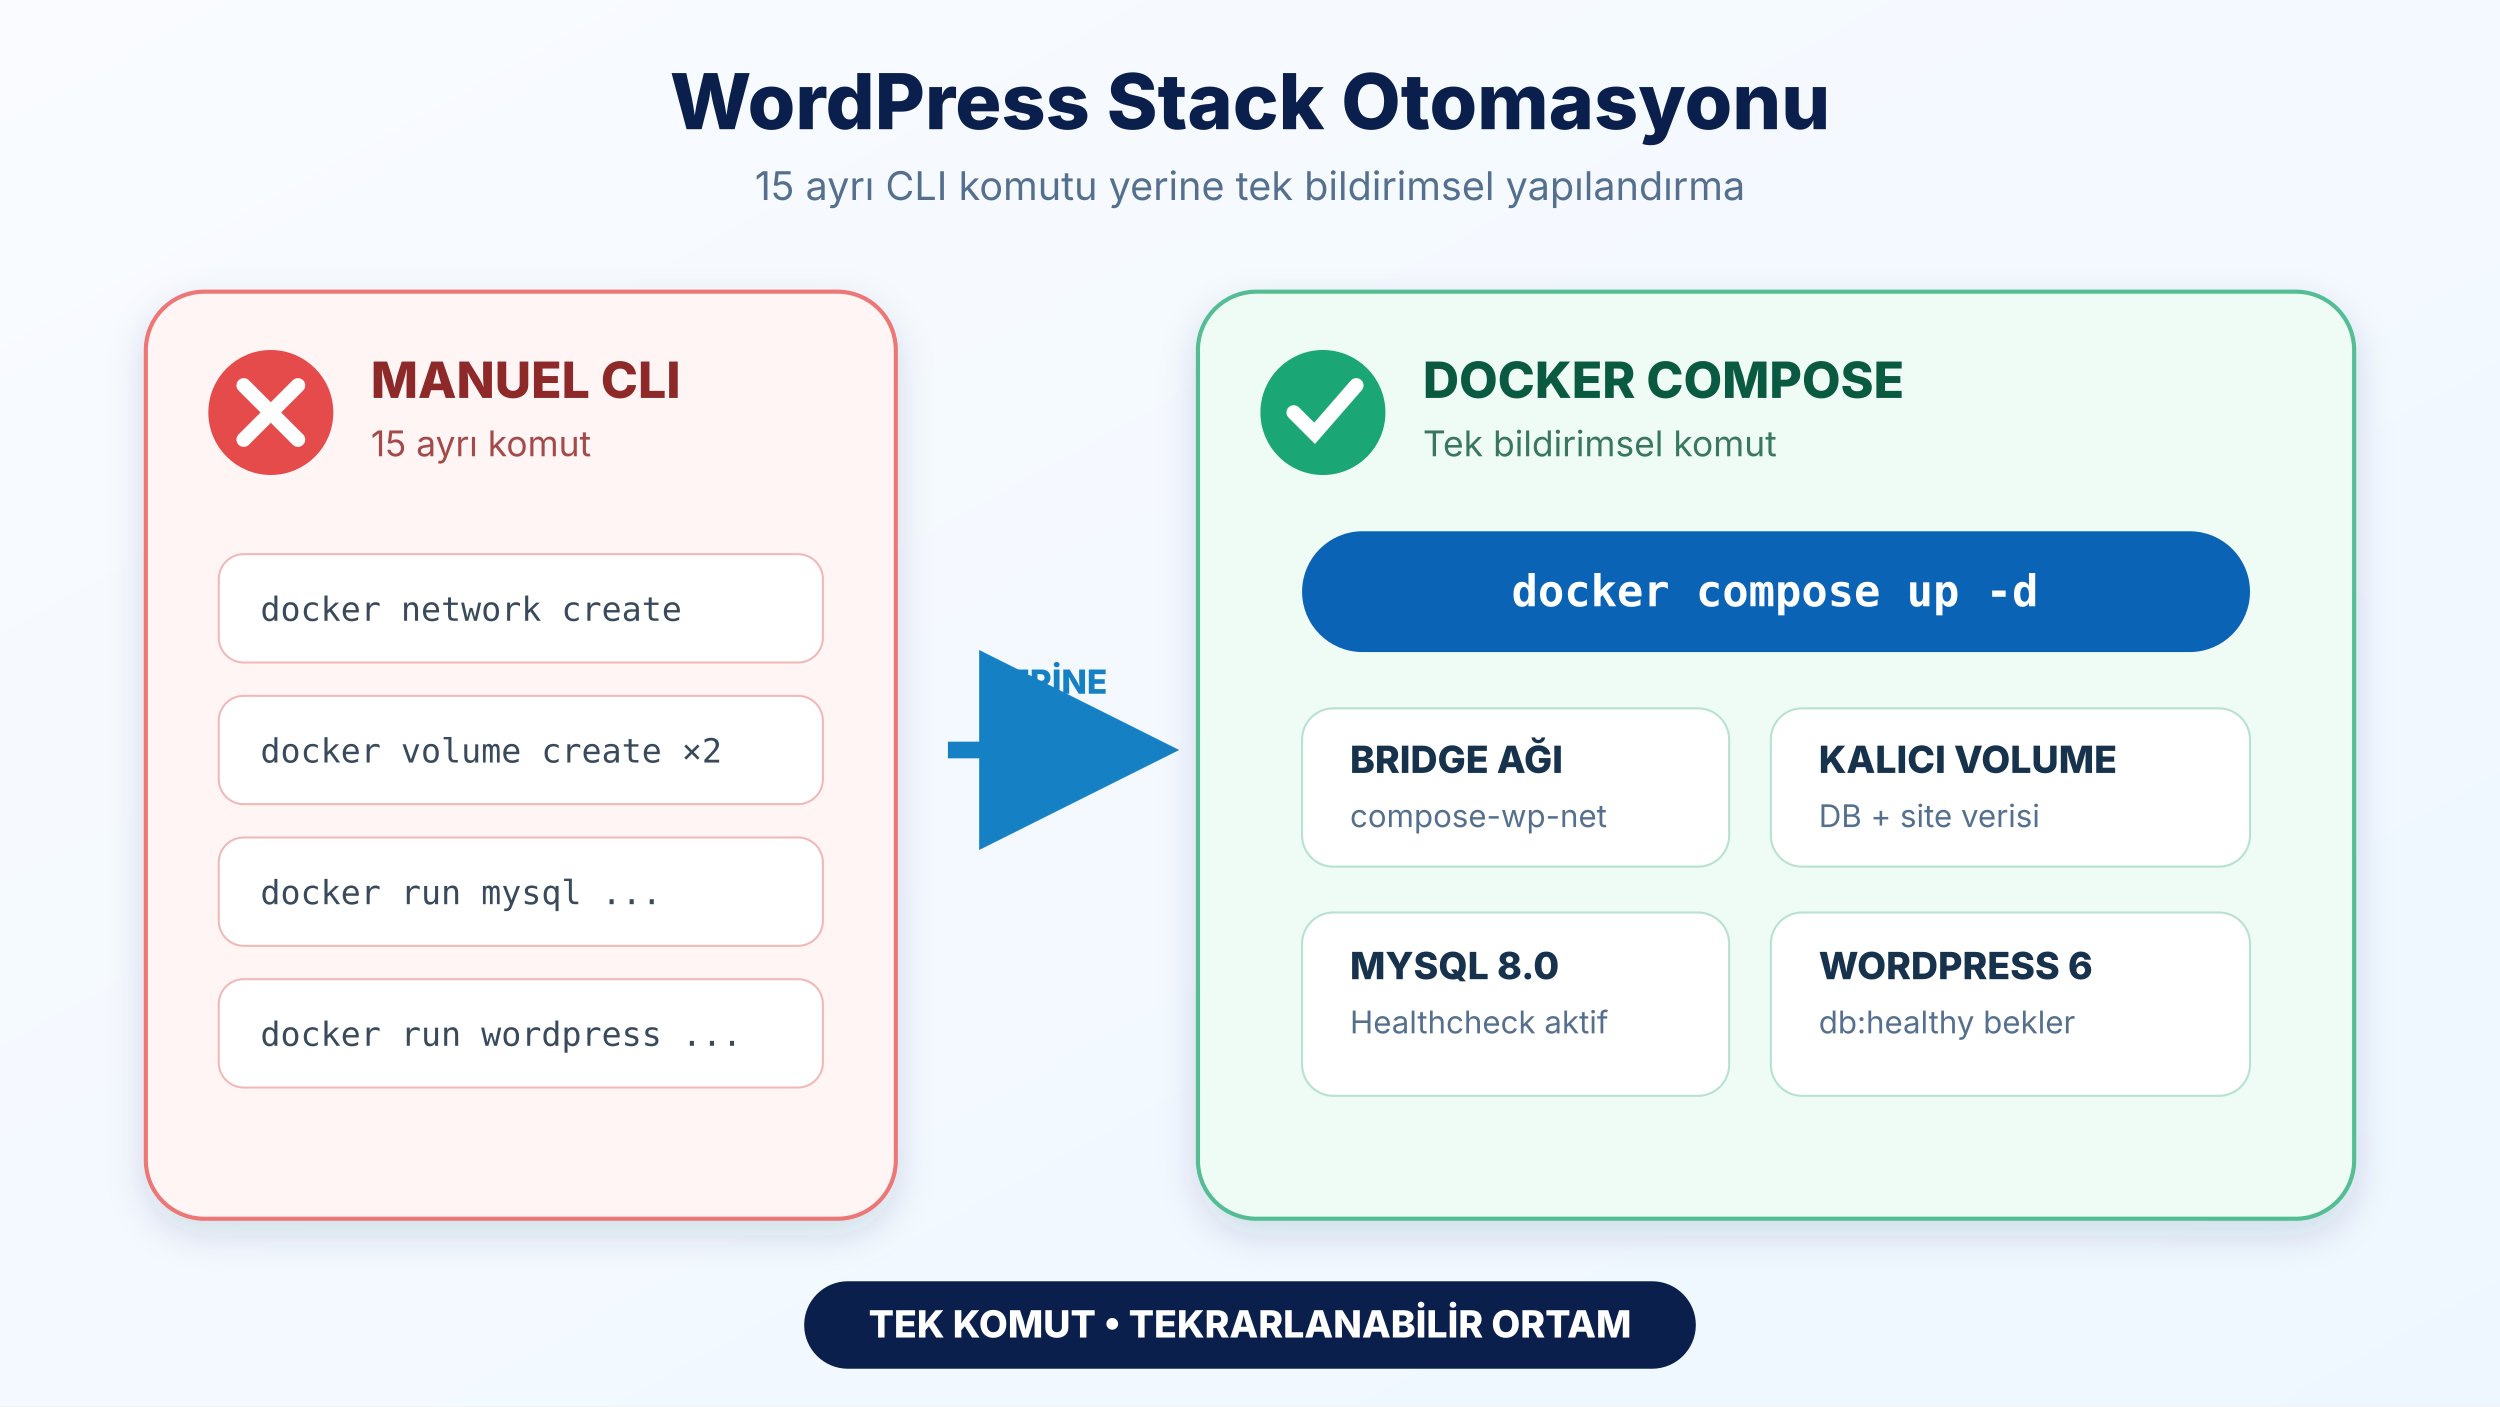
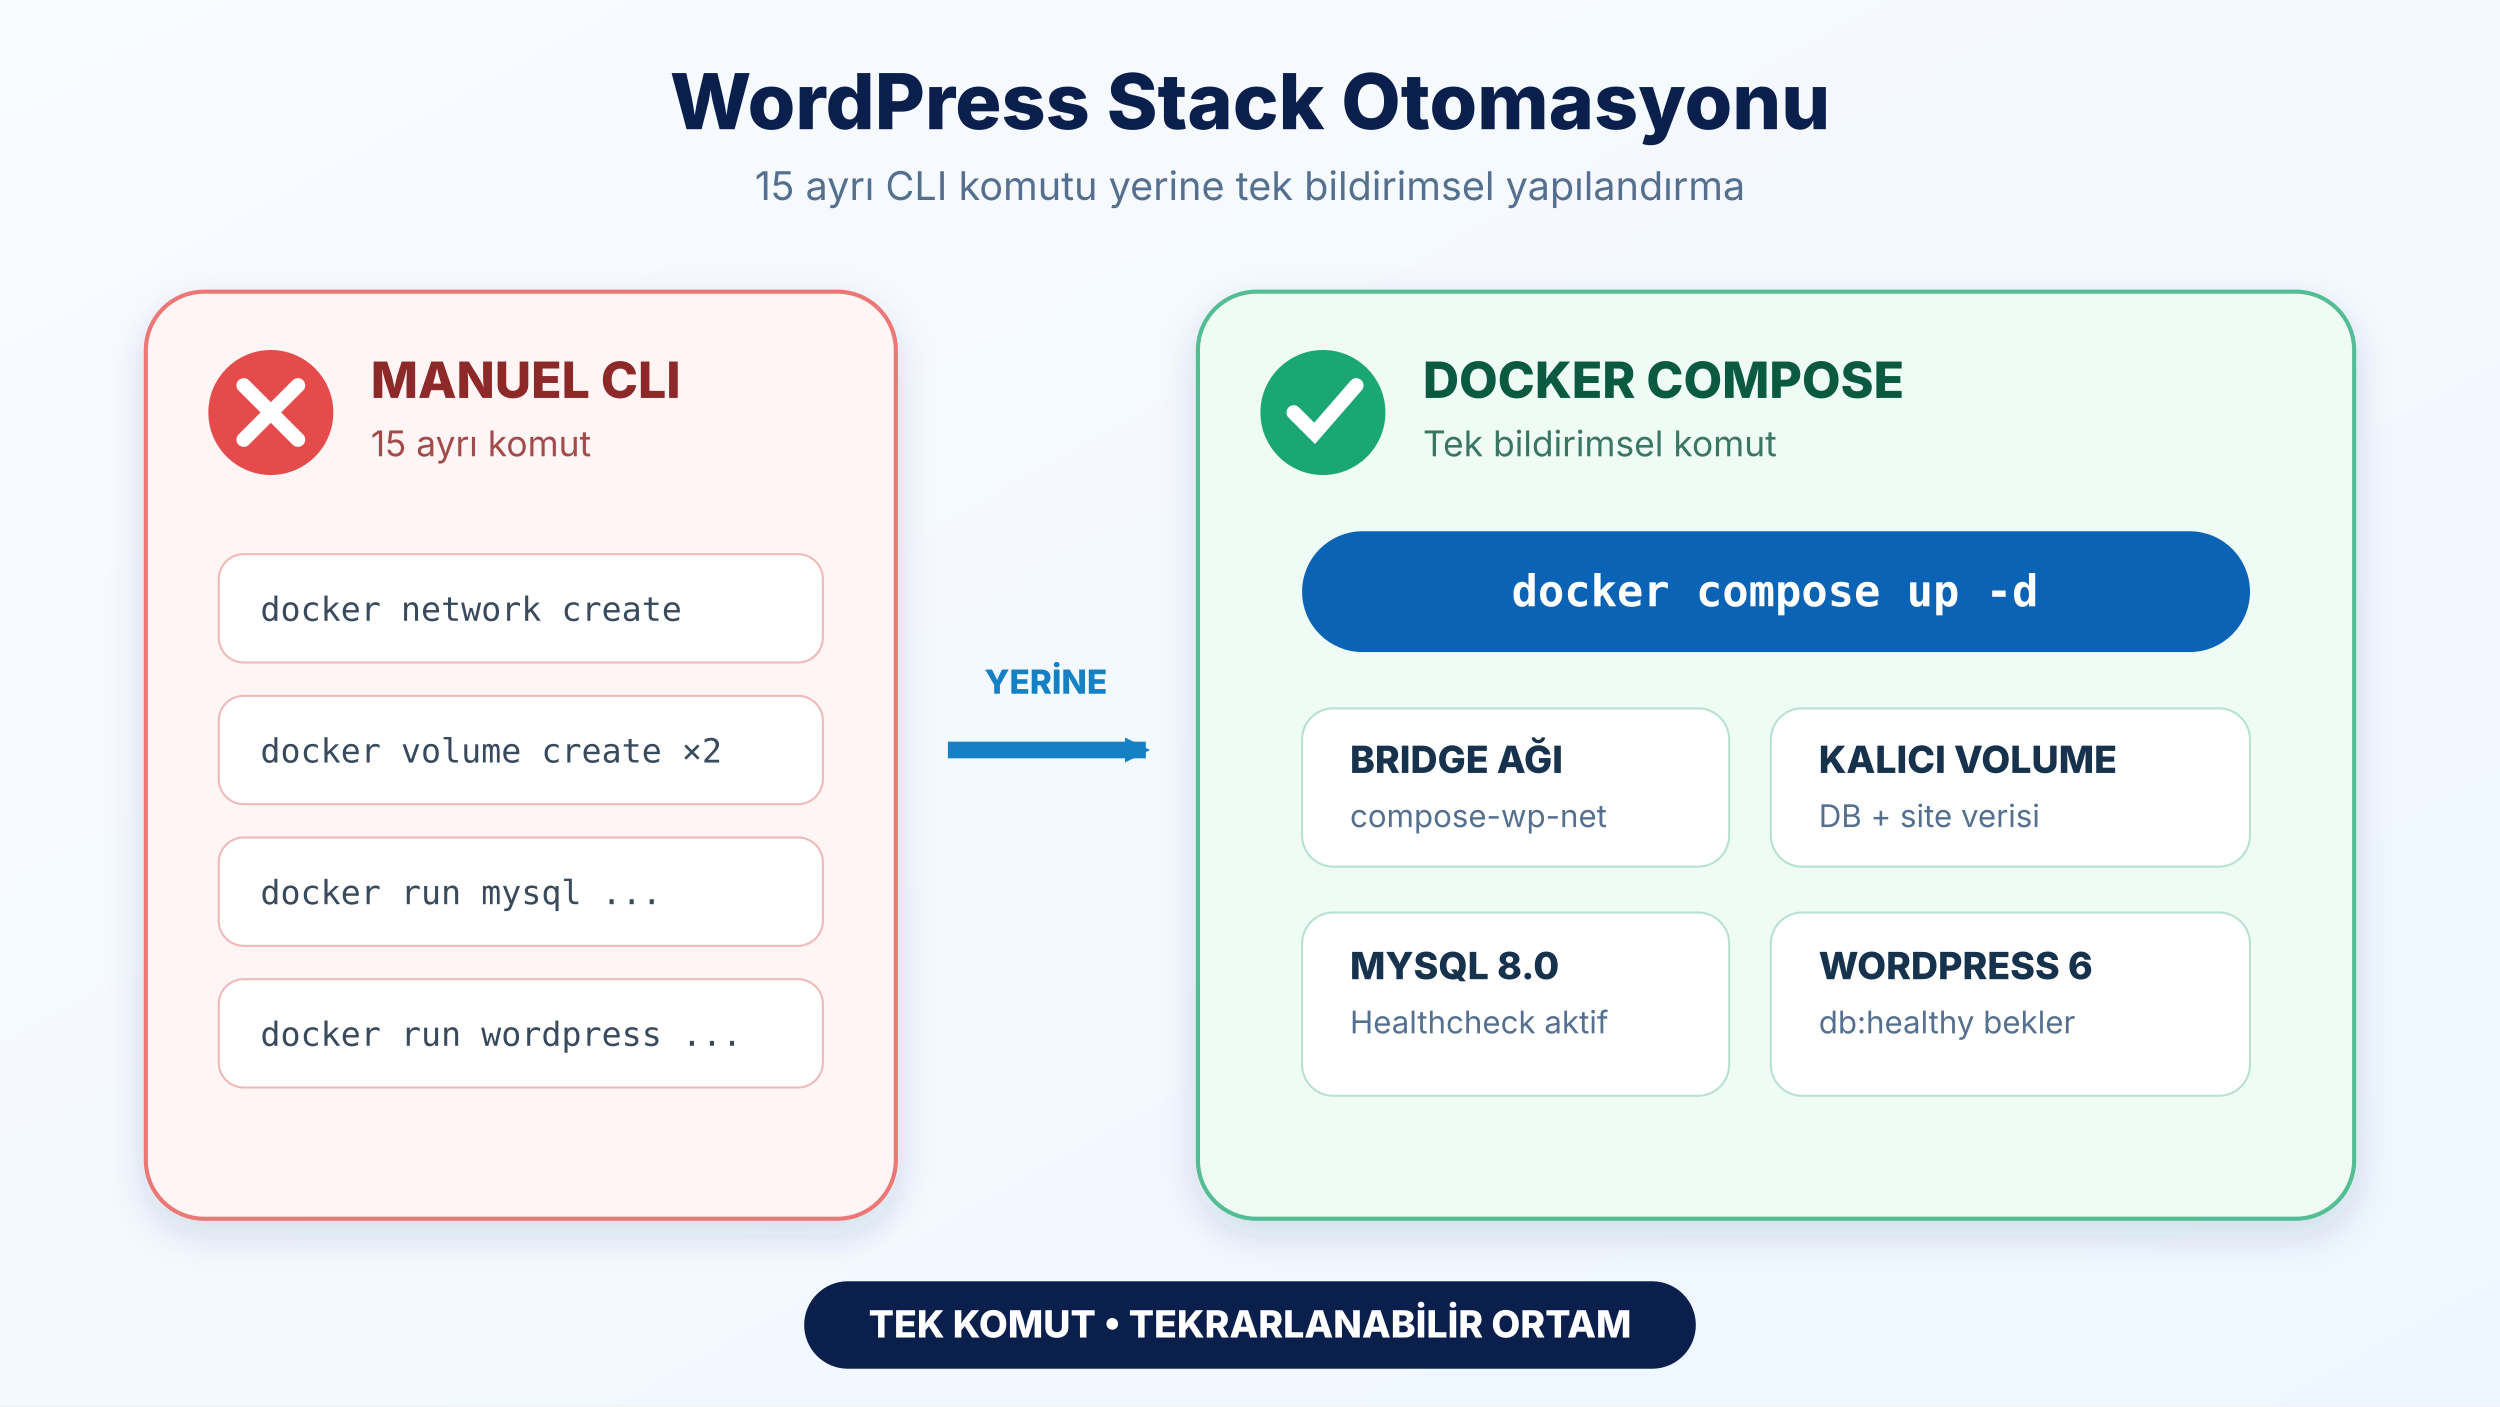
<svg xmlns="http://www.w3.org/2000/svg" width="1200" height="675" viewBox="0 0 1200 675" role="img" aria-labelledby="title desc">
  <defs>
    <linearGradient id="bg" x1="0" y1="0" x2="1" y2="1">
      <stop stop-color="#f9fbff" />
      <stop offset="1" stop-color="#eef7ff" />
    </linearGradient>
    <filter id="s">
      <feDropShadow dx="0" dy="7" stdDeviation="9" flood-color="#143456" flood-opacity=".14" />
    </filter>
-     <marker id="a" markerWidth="12" markerHeight="12" refX="10" refY="6" orient="auto">
+     <marker markerUnits="userSpaceOnUse" id="a" markerWidth="12" markerHeight="12" refX="10" refY="6" orient="auto">
      <path d="M0 0l12 6-12 6z" fill="#1680c5" />
    </marker>
  </defs>
  <rect width="1200" height="675" fill="url(#bg)" />
  <text x="600" y="62" text-anchor="middle" font-family="Inter,Segoe UI,Arial,sans-serif" font-size="37" font-weight="800" fill="#0b1f4d">WordPress Stack Otomasyonu</text>
  <text x="600" y="96" text-anchor="middle" font-family="Inter,Segoe UI,Arial,sans-serif" font-size="19" fill="#55708f">15 ayrı CLI komutu yerine tek bildirimsel yapılandırma</text>
  <rect x="70" y="140" width="360" height="445" rx="28" fill="#fff5f5" stroke="#ec7777" stroke-width="2" filter="url(#s)" />
  <circle cx="130" cy="198" r="30" fill="#e64b4b" />
  <path d="M117 185l26 26m0-26l-26 26" stroke="white" stroke-width="7" stroke-linecap="round" />
  <text x="178" y="191" font-family="Inter,Segoe UI,Arial,sans-serif" font-size="24" font-weight="800" fill="#8d2929">MANUEL CLI</text>
  <text x="178" y="219" font-family="Inter,Segoe UI,Arial,sans-serif" font-size="17" fill="#a34a4a">15 ayrı komut</text>
  <g font-family="ui-monospace,Consolas,monospace" font-size="16" fill="#384a5c">
    <rect x="105" y="266" width="290" height="52" rx="12" fill="white" stroke="#f0b9b9" />
    <text x="125" y="298">docker network create</text>
    <rect x="105" y="334" width="290" height="52" rx="12" fill="white" stroke="#f0b9b9" />
    <text x="125" y="366">docker volume create ×2</text>
    <rect x="105" y="402" width="290" height="52" rx="12" fill="white" stroke="#f0b9b9" />
    <text x="125" y="434">docker run mysql ...</text>
    <rect x="105" y="470" width="290" height="52" rx="12" fill="white" stroke="#f0b9b9" />
    <text x="125" y="502">docker run wordpress ...</text>
  </g>
  <path d="M455 360h95" stroke="#1680c5" stroke-width="8" marker-end="url(#a)" />
  <text x="502" y="333" text-anchor="middle" font-family="Inter,Segoe UI,Arial,sans-serif" font-size="16" font-weight="800" fill="#1680c5">YERİNE</text>
  <rect x="575" y="140" width="555" height="445" rx="28" fill="#effbf5" stroke="#55bd94" stroke-width="2" filter="url(#s)" />
  <circle cx="635" cy="198" r="30" fill="#1aa675" />
  <path d="M621 198l10 10 20-23" fill="none" stroke="white" stroke-width="7" stroke-linecap="round" />
  <text x="683" y="191" font-family="Inter,Segoe UI,Arial,sans-serif" font-size="24" font-weight="800" fill="#0a5a42">DOCKER COMPOSE</text>
  <text x="683" y="219" font-family="Inter,Segoe UI,Arial,sans-serif" font-size="17" fill="#397762">Tek bildirimsel komut</text>
  <rect x="625" y="255" width="455" height="58" rx="29" fill="#0b63b6" />
  <text x="852" y="291" text-anchor="middle" font-family="ui-monospace,Consolas,monospace" font-size="21" font-weight="700" fill="white">docker compose up -d</text>
  <g font-family="Inter,Segoe UI,Arial,sans-serif">
    <rect x="625" y="340" width="205" height="76" rx="15" fill="white" stroke="#b7e1d1" />
    <text x="648" y="371" font-size="18" font-weight="800" fill="#17324d">BRIDGE AĞI</text>
    <text x="648" y="397" font-size="15" fill="#55708f">compose-wp-net</text>
    <rect x="850" y="340" width="230" height="76" rx="15" fill="white" stroke="#b7e1d1" />
    <text x="873" y="371" font-size="18" font-weight="800" fill="#17324d">KALICI VOLUME</text>
    <text x="873" y="397" font-size="15" fill="#55708f">DB + site verisi</text>
    <rect x="625" y="438" width="205" height="88" rx="15" fill="white" stroke="#b7e1d1" />
    <text x="648" y="470" font-size="18" font-weight="800" fill="#17324d">MYSQL 8.0</text>
    <text x="648" y="496" font-size="15" fill="#55708f">Healthcheck aktif</text>
    <rect x="850" y="438" width="230" height="88" rx="15" fill="white" stroke="#b7e1d1" />
    <text x="873" y="470" font-size="18" font-weight="800" fill="#17324d">WORDPRESS 6</text>
    <text x="873" y="496" font-size="15" fill="#55708f">db:healthy bekler</text>
  </g>
  <rect x="386" y="615" width="428" height="42" rx="21" fill="#0b1f4d" />
  <text x="600" y="642" text-anchor="middle" font-family="Inter,Segoe UI,Arial,sans-serif" font-size="18" font-weight="800" fill="white">TEK KOMUT • TEKRARLANABİLİR ORTAM</text>
</svg>
